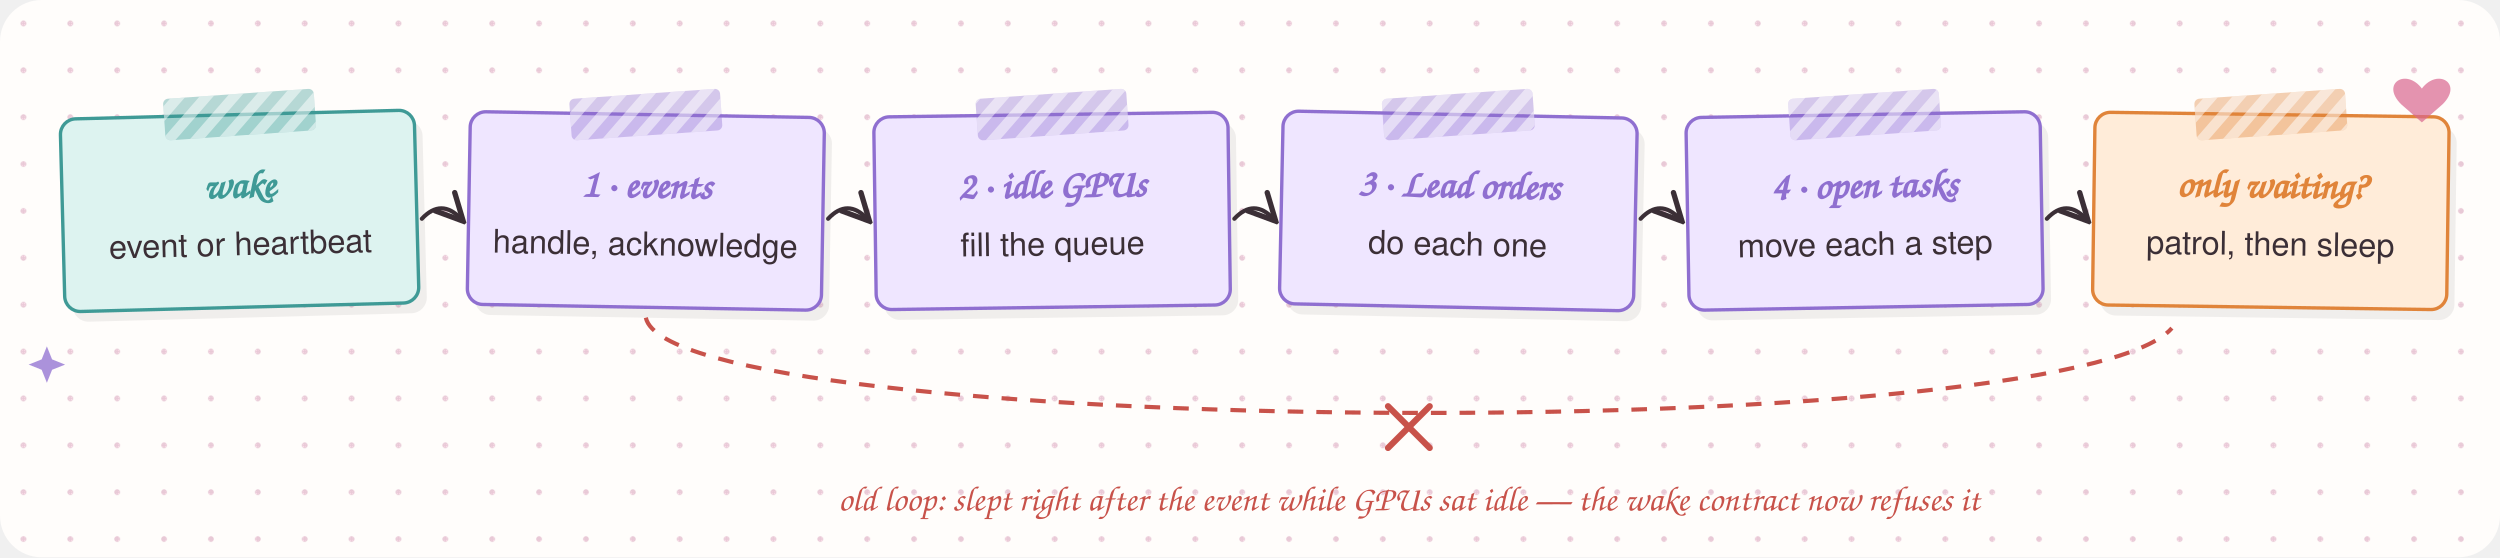
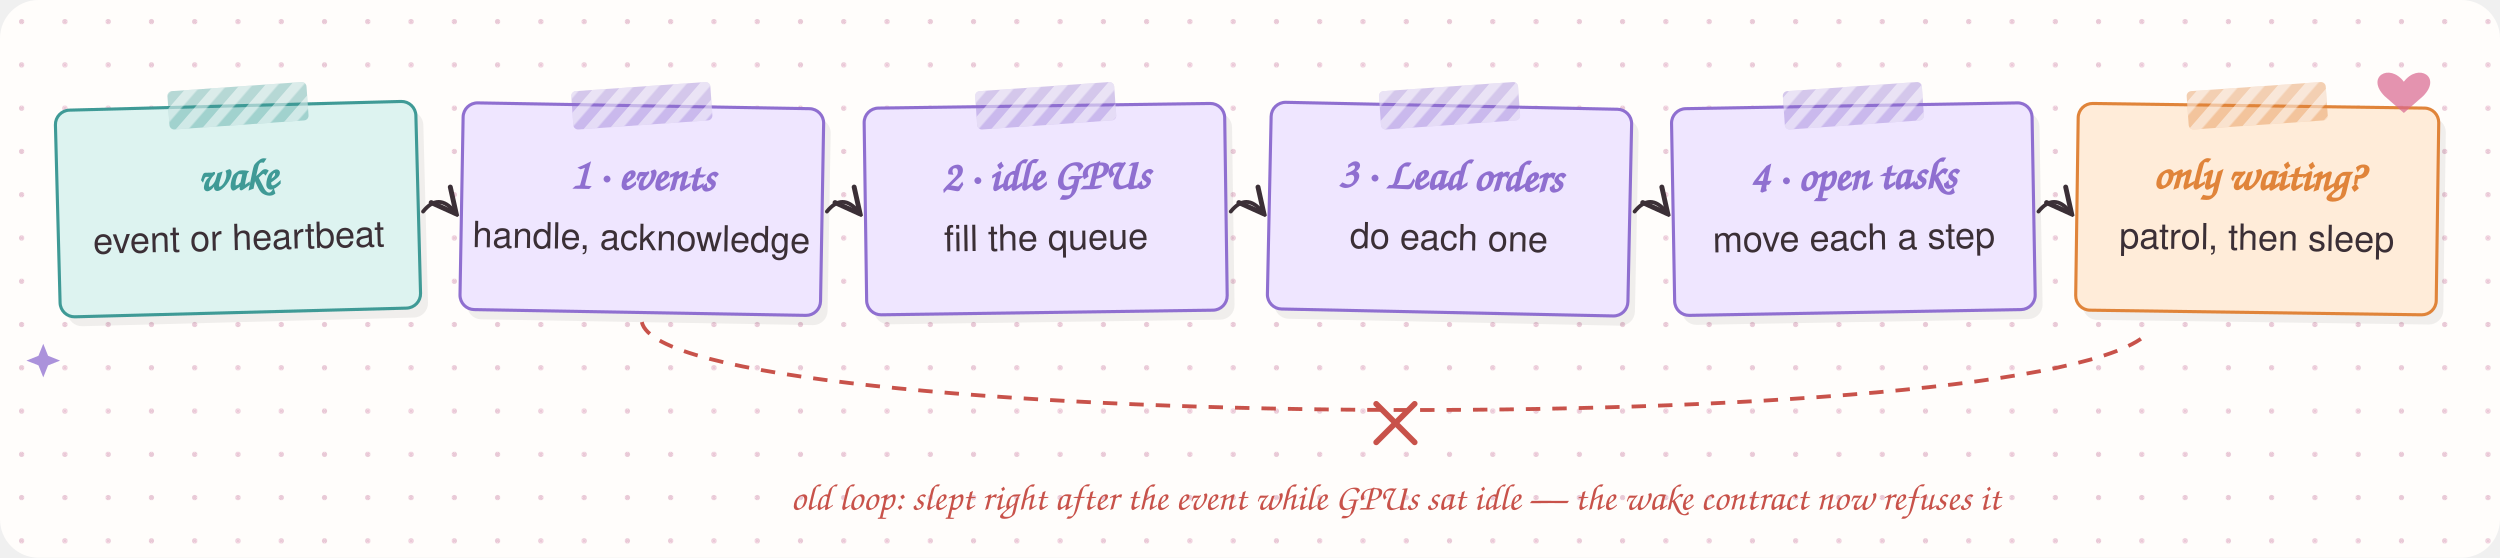
- <svg xmlns="http://www.w3.org/2000/svg" viewBox="0 0 960 214" width="960" height="214" role="img" aria-label="One wake: events, idle GPUs, Lead orders, open tasks; sleep only when everything left is waiting">
+ <svg xmlns="http://www.w3.org/2000/svg" viewBox="0 0 1040 232" width="1040" height="232" role="img" aria-label="One wake: events, idle GPUs, Lead orders, open tasks; sleep only when everything left is waiting">
  <defs>
    <marker id="a" viewBox="0 0 10 10" refX="8" refY="5" markerWidth="8" markerHeight="8" orient="auto-start-reverse">
      <path d="M1,1 L9,5 L1,9" fill="none" stroke="#3b2f36" stroke-width="1.6" stroke-linecap="round" />
    </marker>
    <pattern id="dots" width="18" height="18" patternUnits="userSpaceOnUse">
      <circle cx="9" cy="9" r="1.1" fill="#e8c9d6" />
    </pattern>
    <pattern id="stripe" width="8" height="8" patternUnits="userSpaceOnUse" patternTransform="rotate(45)">
      <rect width="4" height="8" fill="#fff" />
    </pattern>
  </defs>
-   <rect width="960" height="214" rx="16" fill="#fffdfb" />
-   <rect width="960" height="214" rx="16" fill="url(#dots)" />
-   <g transform="rotate(-1.5 92.0 81.0)">
-     <rect x="27" y="48" width="136" height="74" rx="6" fill="#000" opacity=".06" />
-     <rect x="24" y="44" width="136" height="74" rx="6" fill="#ddf3f0" stroke="#3f9a96" stroke-width="1.3" />
-     <text x="92.0" y="76" text-anchor="middle" font-family="'Segoe Print','Bradley Hand','Comic Sans MS','Chalkboard SE',cursive" font-size="15" font-weight="700" fill="#3f9a96">wake</text>
-     <text x="92.0" y="98" text-anchor="middle" font-family="-apple-system,'Segoe UI',Helvetica,Arial,sans-serif" font-size="12.5" fill="#3b2f36">event or heartbeat</text>
+   <rect width="1040" height="232" rx="16" fill="#fffdfb" />
+   <rect width="1040" height="232" rx="16" fill="url(#dots)" />
+   <g transform="rotate(-1.5 99.0 87.0)">
+     <rect x="27" y="48" width="150" height="86" rx="6" fill="#000" opacity=".06" />
+     <rect x="24" y="44" width="150" height="86" rx="6" fill="#ddf3f0" stroke="#3f9a96" stroke-width="1.3" />
+     <text x="99.0" y="79" text-anchor="middle" font-family="'Segoe Print','Bradley Hand','Comic Sans MS','Chalkboard SE',cursive" font-size="18" font-weight="700" fill="#3f9a96">wake</text>
+     <text x="99.0" y="104" text-anchor="middle" font-family="-apple-system,'Segoe UI',Helvetica,Arial,sans-serif" font-size="15" fill="#3b2f36">event or heartbeat</text>
  </g>
-   <g transform="rotate(-4 92.0 44)">
-     <rect x="63.0" y="36" width="58" height="16" rx="2" fill="#3f9a96" opacity=".38" />
-     <rect x="63.0" y="36" width="58" height="16" rx="2" fill="url(#stripe)" opacity=".5" />
+   <g transform="rotate(-4 99.0 44)">
+     <rect x="70.0" y="36" width="58" height="16" rx="2" fill="#3f9a96" opacity=".38" />
+     <rect x="70.0" y="36" width="58" height="16" rx="2" fill="url(#stripe)" opacity=".5" />
  </g>
-   <g transform="rotate(1 248.0 81.0)">
-     <rect x="183" y="48" width="136" height="74" rx="6" fill="#000" opacity=".06" />
-     <rect x="180" y="44" width="136" height="74" rx="6" fill="#efe6ff" stroke="#8f6fd0" stroke-width="1.3" />
-     <text x="248.0" y="76" text-anchor="middle" font-family="'Segoe Print','Bradley Hand','Comic Sans MS','Chalkboard SE',cursive" font-size="15" font-weight="700" fill="#8f6fd0">1 · events</text>
-     <text x="248.0" y="98" text-anchor="middle" font-family="-apple-system,'Segoe UI',Helvetica,Arial,sans-serif" font-size="12.5" fill="#3b2f36">handle, acknowledge</text>
+   <g transform="rotate(1 267.0 87.0)">
+     <rect x="195" y="48" width="150" height="86" rx="6" fill="#000" opacity=".06" />
+     <rect x="192" y="44" width="150" height="86" rx="6" fill="#efe6ff" stroke="#8f6fd0" stroke-width="1.3" />
+     <text x="267.0" y="79" text-anchor="middle" font-family="'Segoe Print','Bradley Hand','Comic Sans MS','Chalkboard SE',cursive" font-size="18" font-weight="700" fill="#8f6fd0">1 · events</text>
+     <text x="267.0" y="104" text-anchor="middle" font-family="-apple-system,'Segoe UI',Helvetica,Arial,sans-serif" font-size="15" fill="#3b2f36">handle, acknowledge</text>
  </g>
-   <g transform="rotate(-4 248.0 44)">
-     <rect x="219.0" y="36" width="58" height="16" rx="2" fill="#8f6fd0" opacity=".38" />
-     <rect x="219.0" y="36" width="58" height="16" rx="2" fill="url(#stripe)" opacity=".5" />
+   <g transform="rotate(-4 267.0 44)">
+     <rect x="238.0" y="36" width="58" height="16" rx="2" fill="#8f6fd0" opacity=".38" />
+     <rect x="238.0" y="36" width="58" height="16" rx="2" fill="url(#stripe)" opacity=".5" />
  </g>
-   <path d="M162 84 Q 169.5 76.0 177 84" fill="none" stroke="#3b2f36" stroke-width="1.6" stroke-linecap="round" marker-end="url(#a)" />
-   <g transform="rotate(-0.8 404.0 81.0)">
-     <rect x="339" y="48" width="136" height="74" rx="6" fill="#000" opacity=".06" />
-     <rect x="336" y="44" width="136" height="74" rx="6" fill="#efe6ff" stroke="#8f6fd0" stroke-width="1.3" />
-     <text x="404.0" y="76" text-anchor="middle" font-family="'Segoe Print','Bradley Hand','Comic Sans MS','Chalkboard SE',cursive" font-size="15" font-weight="700" fill="#8f6fd0">2 · idle GPUs</text>
-     <text x="404.0" y="98" text-anchor="middle" font-family="-apple-system,'Segoe UI',Helvetica,Arial,sans-serif" font-size="12.5" fill="#3b2f36">fill the queue</text>
+   <path d="M176 88 Q 182.5 80.0 189 88" fill="none" stroke="#3b2f36" stroke-width="1.6" stroke-linecap="round" marker-end="url(#a)" />
+   <g transform="rotate(-0.8 435.0 87.0)">
+     <rect x="363" y="48" width="150" height="86" rx="6" fill="#000" opacity=".06" />
+     <rect x="360" y="44" width="150" height="86" rx="6" fill="#efe6ff" stroke="#8f6fd0" stroke-width="1.3" />
+     <text x="435.0" y="79" text-anchor="middle" font-family="'Segoe Print','Bradley Hand','Comic Sans MS','Chalkboard SE',cursive" font-size="18" font-weight="700" fill="#8f6fd0">2 · idle GPUs</text>
+     <text x="435.0" y="104" text-anchor="middle" font-family="-apple-system,'Segoe UI',Helvetica,Arial,sans-serif" font-size="15" fill="#3b2f36">fill the queue</text>
  </g>
-   <g transform="rotate(-4 404.0 44)">
-     <rect x="375.0" y="36" width="58" height="16" rx="2" fill="#8f6fd0" opacity=".38" />
-     <rect x="375.0" y="36" width="58" height="16" rx="2" fill="url(#stripe)" opacity=".5" />
+   <g transform="rotate(-4 435.0 44)">
+     <rect x="406.0" y="36" width="58" height="16" rx="2" fill="#8f6fd0" opacity=".38" />
+     <rect x="406.0" y="36" width="58" height="16" rx="2" fill="url(#stripe)" opacity=".5" />
  </g>
-   <path d="M318 84 Q 325.5 76.0 333 84" fill="none" stroke="#3b2f36" stroke-width="1.6" stroke-linecap="round" marker-end="url(#a)" />
-   <g transform="rotate(1.2 560.0 81.0)">
-     <rect x="495" y="48" width="136" height="74" rx="6" fill="#000" opacity=".06" />
-     <rect x="492" y="44" width="136" height="74" rx="6" fill="#efe6ff" stroke="#8f6fd0" stroke-width="1.3" />
-     <text x="560.0" y="76" text-anchor="middle" font-family="'Segoe Print','Bradley Hand','Comic Sans MS','Chalkboard SE',cursive" font-size="15" font-weight="700" fill="#8f6fd0">3 · Lead orders</text>
-     <text x="560.0" y="98" text-anchor="middle" font-family="-apple-system,'Segoe UI',Helvetica,Arial,sans-serif" font-size="12.5" fill="#3b2f36">do each one</text>
+   <path d="M344 88 Q 350.5 80.0 357 88" fill="none" stroke="#3b2f36" stroke-width="1.6" stroke-linecap="round" marker-end="url(#a)" />
+   <g transform="rotate(1.2 603.0 87.0)">
+     <rect x="531" y="48" width="150" height="86" rx="6" fill="#000" opacity=".06" />
+     <rect x="528" y="44" width="150" height="86" rx="6" fill="#efe6ff" stroke="#8f6fd0" stroke-width="1.3" />
+     <text x="603.0" y="79" text-anchor="middle" font-family="'Segoe Print','Bradley Hand','Comic Sans MS','Chalkboard SE',cursive" font-size="18" font-weight="700" fill="#8f6fd0">3 · Lead orders</text>
+     <text x="603.0" y="104" text-anchor="middle" font-family="-apple-system,'Segoe UI',Helvetica,Arial,sans-serif" font-size="15" fill="#3b2f36">do each one</text>
  </g>
-   <g transform="rotate(-4 560.0 44)">
-     <rect x="531.0" y="36" width="58" height="16" rx="2" fill="#8f6fd0" opacity=".38" />
-     <rect x="531.0" y="36" width="58" height="16" rx="2" fill="url(#stripe)" opacity=".5" />
+   <g transform="rotate(-4 603.0 44)">
+     <rect x="574.0" y="36" width="58" height="16" rx="2" fill="#8f6fd0" opacity=".38" />
+     <rect x="574.0" y="36" width="58" height="16" rx="2" fill="url(#stripe)" opacity=".5" />
  </g>
-   <path d="M474 84 Q 481.5 76.0 489 84" fill="none" stroke="#3b2f36" stroke-width="1.6" stroke-linecap="round" marker-end="url(#a)" />
-   <g transform="rotate(-1 716.0 81.0)">
-     <rect x="651" y="48" width="136" height="74" rx="6" fill="#000" opacity=".06" />
-     <rect x="648" y="44" width="136" height="74" rx="6" fill="#efe6ff" stroke="#8f6fd0" stroke-width="1.3" />
-     <text x="716.0" y="76" text-anchor="middle" font-family="'Segoe Print','Bradley Hand','Comic Sans MS','Chalkboard SE',cursive" font-size="15" font-weight="700" fill="#8f6fd0">4 · open tasks</text>
-     <text x="716.0" y="98" text-anchor="middle" font-family="-apple-system,'Segoe UI',Helvetica,Arial,sans-serif" font-size="12.5" fill="#3b2f36">move each a step</text>
+   <path d="M512 88 Q 518.5 80.0 525 88" fill="none" stroke="#3b2f36" stroke-width="1.6" stroke-linecap="round" marker-end="url(#a)" />
+   <g transform="rotate(-1 771.0 87.0)">
+     <rect x="699" y="48" width="150" height="86" rx="6" fill="#000" opacity=".06" />
+     <rect x="696" y="44" width="150" height="86" rx="6" fill="#efe6ff" stroke="#8f6fd0" stroke-width="1.3" />
+     <text x="771.0" y="79" text-anchor="middle" font-family="'Segoe Print','Bradley Hand','Comic Sans MS','Chalkboard SE',cursive" font-size="18" font-weight="700" fill="#8f6fd0">4 · open tasks</text>
+     <text x="771.0" y="104" text-anchor="middle" font-family="-apple-system,'Segoe UI',Helvetica,Arial,sans-serif" font-size="15" fill="#3b2f36">move each a step</text>
  </g>
-   <g transform="rotate(-4 716.0 44)">
-     <rect x="687.0" y="36" width="58" height="16" rx="2" fill="#8f6fd0" opacity=".38" />
-     <rect x="687.0" y="36" width="58" height="16" rx="2" fill="url(#stripe)" opacity=".5" />
+   <g transform="rotate(-4 771.0 44)">
+     <rect x="742.0" y="36" width="58" height="16" rx="2" fill="#8f6fd0" opacity=".38" />
+     <rect x="742.0" y="36" width="58" height="16" rx="2" fill="url(#stripe)" opacity=".5" />
  </g>
-   <path d="M630 84 Q 637.5 76.0 645 84" fill="none" stroke="#3b2f36" stroke-width="1.6" stroke-linecap="round" marker-end="url(#a)" />
-   <g transform="rotate(0.8 872.0 81.0)">
-     <rect x="807" y="48" width="136" height="74" rx="6" fill="#000" opacity=".06" />
-     <rect x="804" y="44" width="136" height="74" rx="6" fill="#ffecd9" stroke="#e0843a" stroke-width="1.3" />
-     <text x="872.0" y="76" text-anchor="middle" font-family="'Segoe Print','Bradley Hand','Comic Sans MS','Chalkboard SE',cursive" font-size="15" font-weight="700" fill="#e0843a">only waiting?</text>
-     <text x="872.0" y="98" text-anchor="middle" font-family="-apple-system,'Segoe UI',Helvetica,Arial,sans-serif" font-size="12.5" fill="#3b2f36">patrol, then sleep</text>
+   <path d="M680 88 Q 686.5 80.0 693 88" fill="none" stroke="#3b2f36" stroke-width="1.6" stroke-linecap="round" marker-end="url(#a)" />
+   <g transform="rotate(0.8 939.0 87.0)">
+     <rect x="867" y="48" width="150" height="86" rx="6" fill="#000" opacity=".06" />
+     <rect x="864" y="44" width="150" height="86" rx="6" fill="#ffecd9" stroke="#e0843a" stroke-width="1.3" />
+     <text x="939.0" y="79" text-anchor="middle" font-family="'Segoe Print','Bradley Hand','Comic Sans MS','Chalkboard SE',cursive" font-size="18" font-weight="700" fill="#e0843a">only waiting?</text>
+     <text x="939.0" y="104" text-anchor="middle" font-family="-apple-system,'Segoe UI',Helvetica,Arial,sans-serif" font-size="15" fill="#3b2f36">patrol, then sleep</text>
  </g>
-   <g transform="rotate(-4 872.0 44)">
-     <rect x="843.0" y="36" width="58" height="16" rx="2" fill="#e0843a" opacity=".38" />
-     <rect x="843.0" y="36" width="58" height="16" rx="2" fill="url(#stripe)" opacity=".5" />
+   <g transform="rotate(-4 939.0 44)">
+     <rect x="910.0" y="36" width="58" height="16" rx="2" fill="#e0843a" opacity=".38" />
+     <rect x="910.0" y="36" width="58" height="16" rx="2" fill="url(#stripe)" opacity=".5" />
  </g>
-   <path d="M786 84 Q 793.5 76.0 801 84" fill="none" stroke="#3b2f36" stroke-width="1.6" stroke-linecap="round" marker-end="url(#a)" />
-   <path d="M248.0 122 C 258.0 168, 794 172, 834 126" fill="none" stroke="#c8524a" stroke-width="1.6" stroke-dasharray="6 5" />
+   <path d="M848 88 Q 854.5 80.0 861 88" fill="none" stroke="#3b2f36" stroke-width="1.6" stroke-linecap="round" marker-end="url(#a)" />
+   <path d="M267.0 134 C 277.0 180, 854 184, 894 138" fill="none" stroke="#c8524a" stroke-width="1.6" stroke-dasharray="6 5" />
  <g stroke="#c8524a" stroke-width="2.4" stroke-linecap="round">
-     <line x1="533.0" y1="156" x2="549.0" y2="172" />
-     <line x1="549.0" y1="156" x2="533.0" y2="172" />
+     <line x1="572.5" y1="168" x2="588.5" y2="184" />
+     <line x1="588.5" y1="168" x2="572.5" y2="184" />
  </g>
-   <text x="541.0" y="196" text-anchor="middle" font-family="'Segoe Print','Bradley Hand','Comic Sans MS','Chalkboard SE',cursive" font-size="13.5" fill="#c8524a">old loop: slept right after the event while GPUs sat idle — the wake contract now refuses it</text>
-   <path d="M930 34 c -6 -8 -16 -2 -8 6 l 8 7 l 8 -7 c 8 -8 -2 -14 -8 -6z" fill="#d9668f" opacity=".7" />
-   <path d="M18 133 L20 138 L25 140 L20 142 L18 147 L16 142 L11 140 L16 138z" fill="#8f6fd0" opacity=".75" />
+   <text x="580.5" y="212" text-anchor="middle" font-family="'Segoe Print','Bradley Hand','Comic Sans MS','Chalkboard SE',cursive" font-size="15.5" fill="#c8524a">old loop: slept right after the event while GPUs sat idle — the wake contract now refuses it</text>
+   <path d="M1000 34 c -6 -8 -16 -2 -8 6 l 8 7 l 8 -7 c 8 -8 -2 -14 -8 -6z" fill="#d9668f" opacity=".7" />
+   <path d="M18 143 L20 148 L25 150 L20 152 L18 157 L16 152 L11 150 L16 148z" fill="#8f6fd0" opacity=".75" />
</svg>
